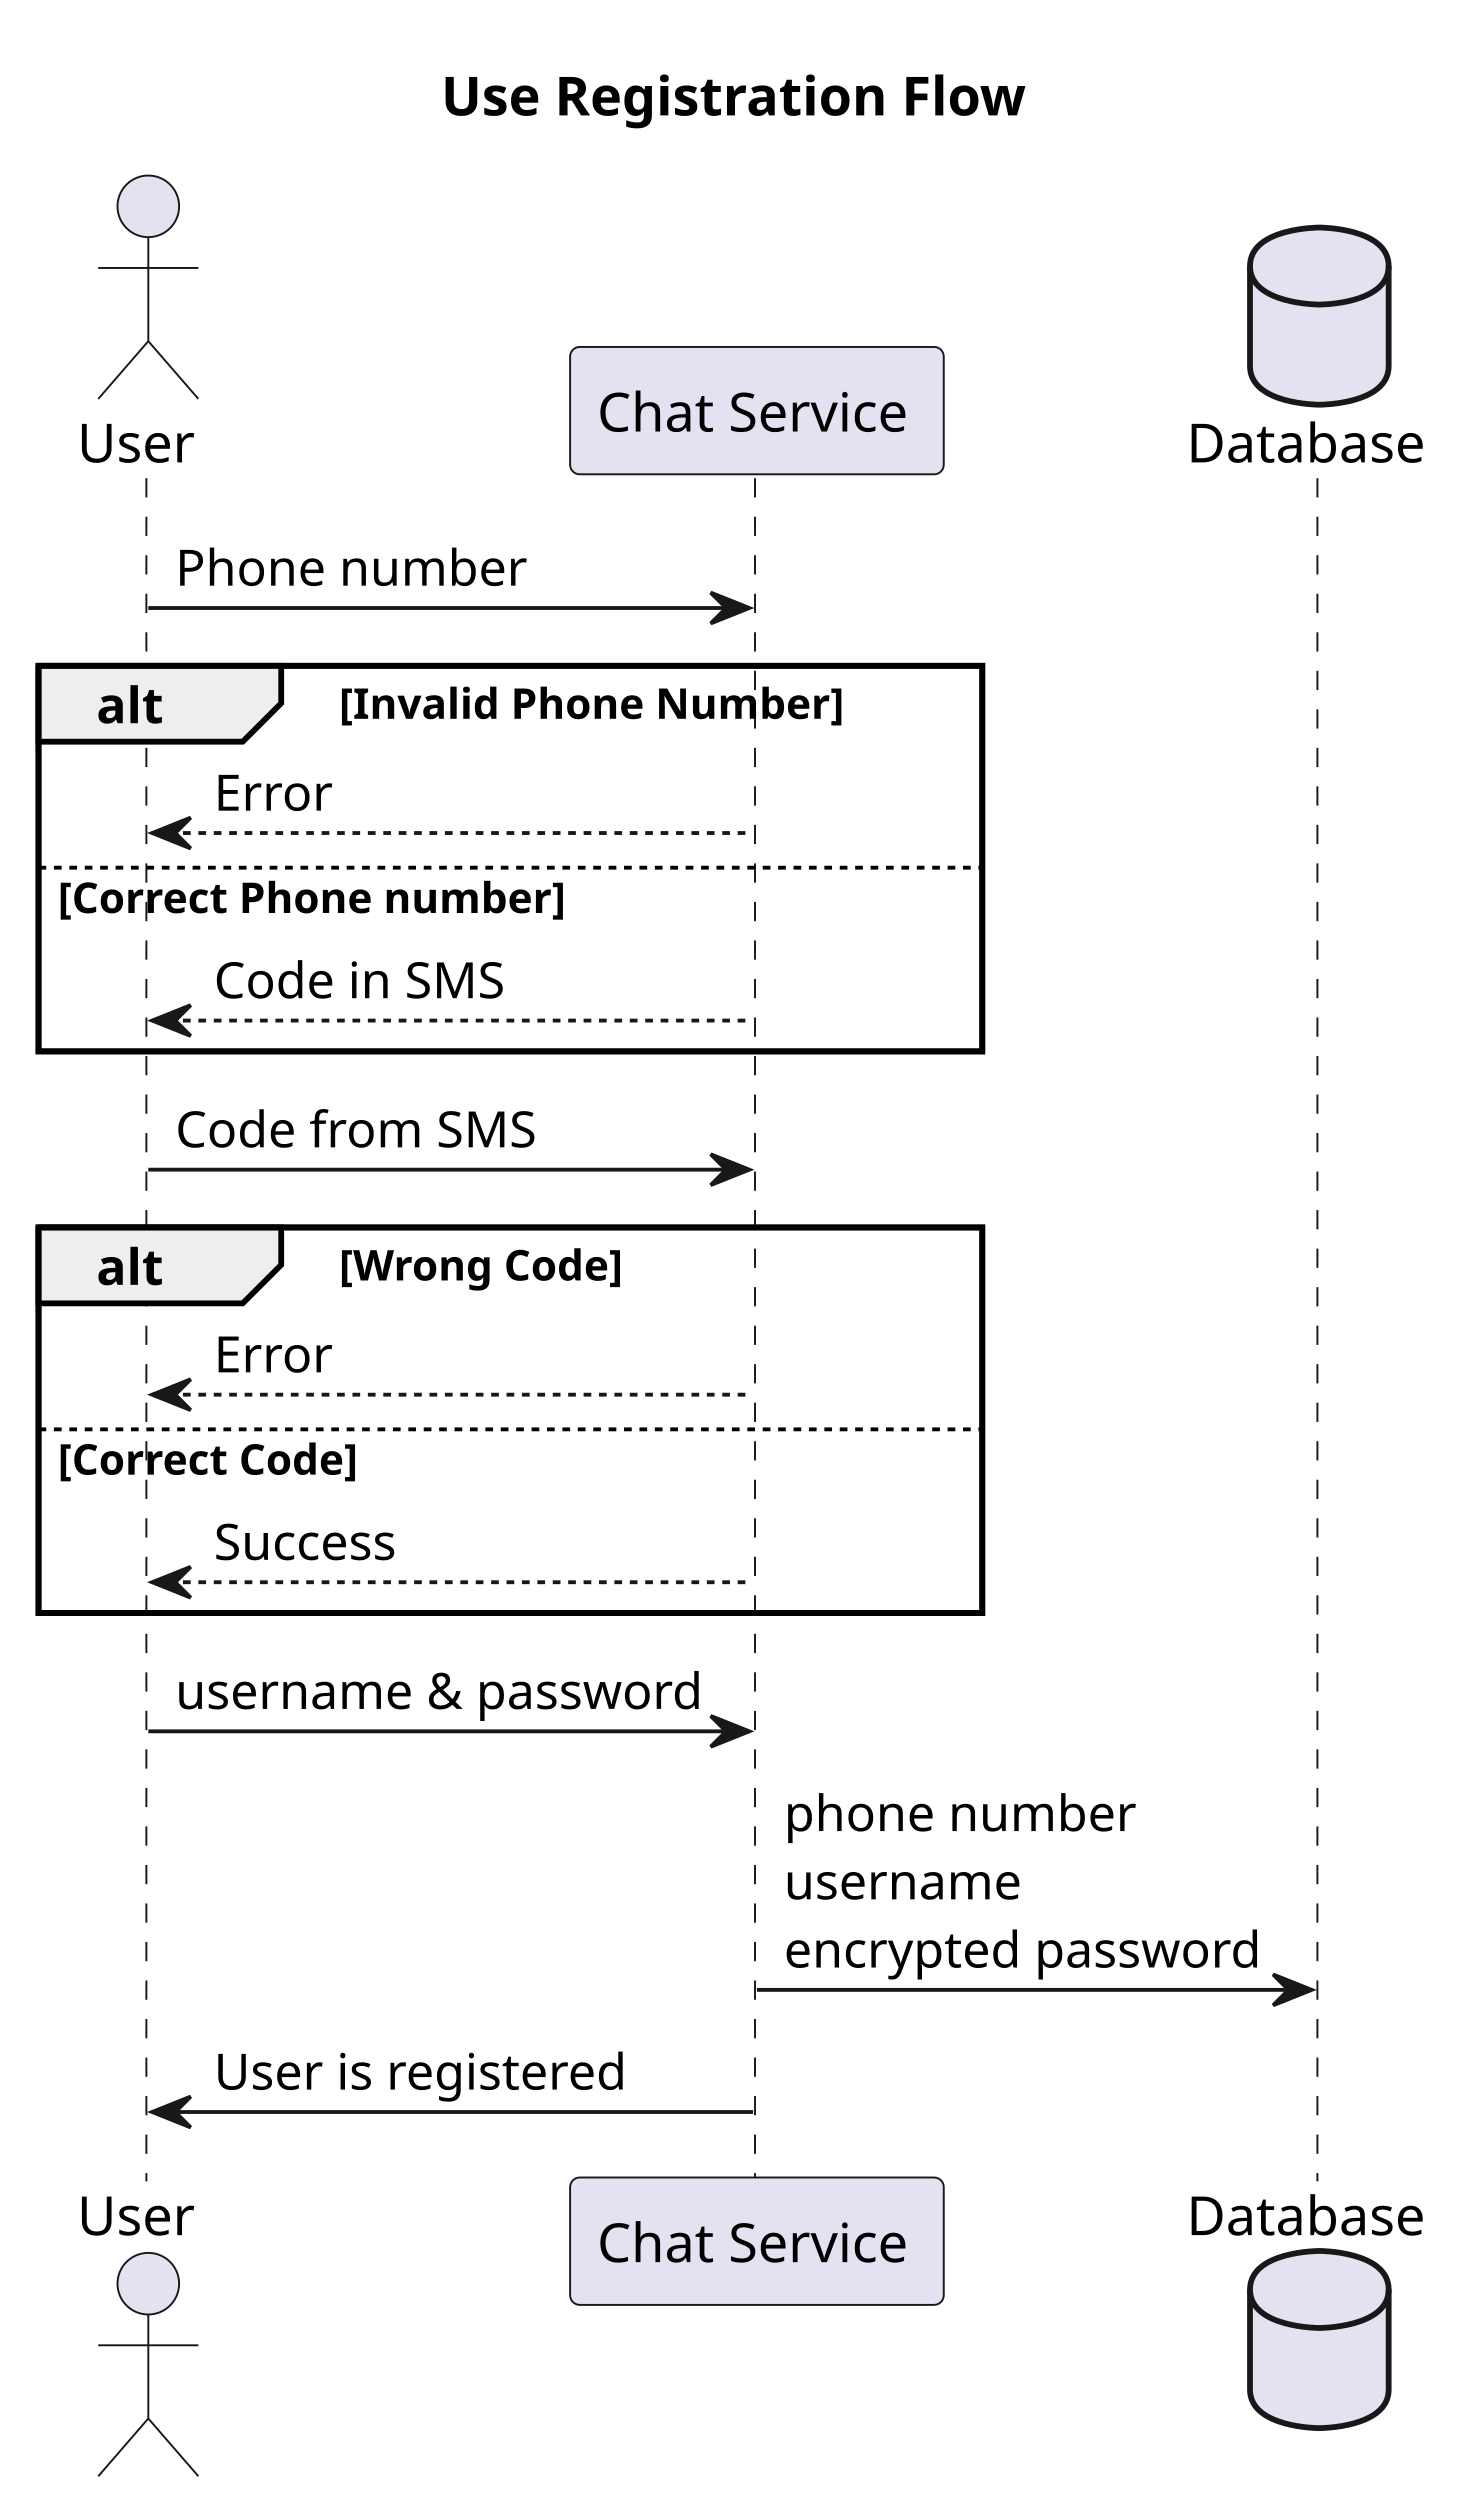
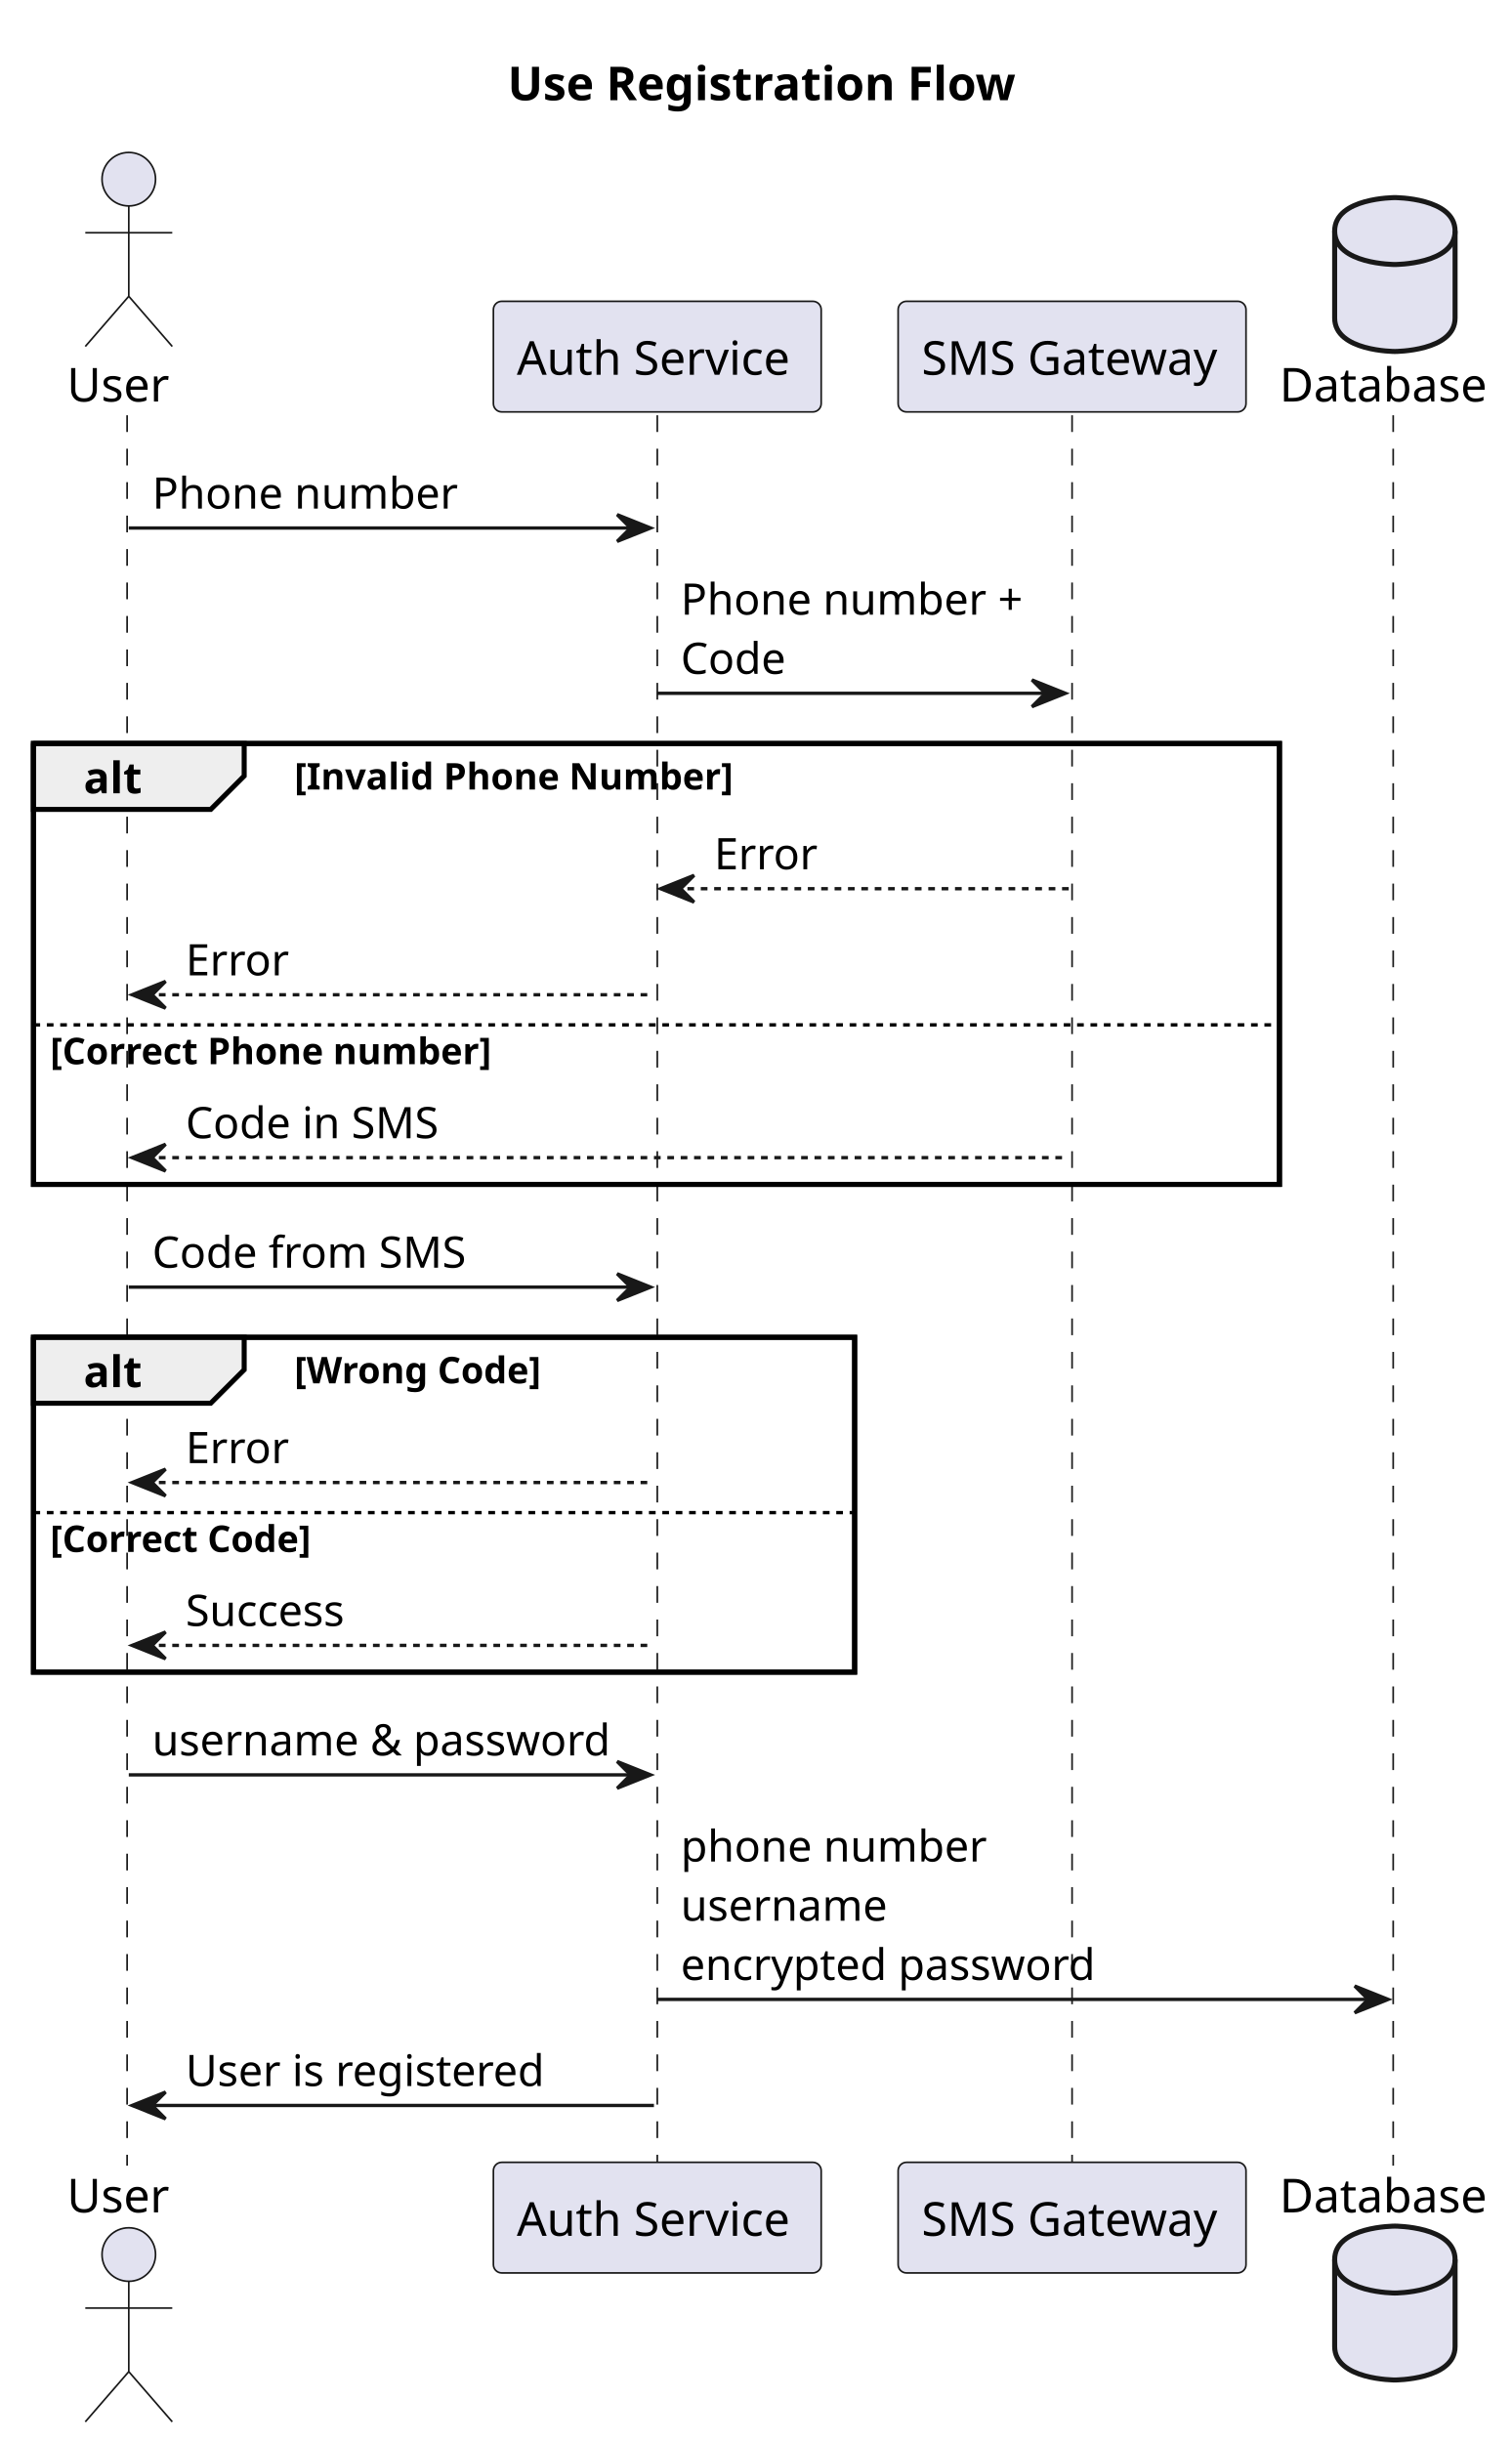
- <svg xmlns="http://www.w3.org/2000/svg" contentStyleType="text/css" height="649px" preserveAspectRatio="none" style="width:378px;height:649px;background:#FFFFFF;" version="1.1" viewBox="0 0 378 649" width="378px" zoomAndPan="magnify">
+ <svg xmlns="http://www.w3.org/2000/svg" contentStyleType="text/css" height="730px" preserveAspectRatio="none" style="width:452px;height:730px;background:#FFFFFF;" version="1.1" viewBox="0 0 452 730" width="452px" zoomAndPan="magnify">
  <defs />
  <g>
-     <text fill="#000000" font-family="sans-serif" font-size="14" font-weight="bold" lengthAdjust="spacing" textLength="152" x="114.5" y="29.966">Use Registration Flow</text>
-     <rect fill="none" height="100.1" style="stroke:#000000;stroke-width:1.5;" width="245" x="10" y="172.842" />
-     <rect fill="none" height="100.1" style="stroke:#000000;stroke-width:1.5;" width="245" x="10" y="318.648" />
-     <line style="stroke:#181818;stroke-width:0.5;stroke-dasharray:5.0,5.0;" x1="38" x2="38" y1="124.136" y2="566.278" />
-     <line style="stroke:#181818;stroke-width:0.5;stroke-dasharray:5.0,5.0;" x1="196" x2="196" y1="124.136" y2="566.278" />
-     <line style="stroke:#181818;stroke-width:0.5;stroke-dasharray:5.0,5.0;" x1="342" x2="342" y1="124.136" y2="566.278" />
+     <text fill="#000000" font-family="sans-serif" font-size="14" font-weight="bold" lengthAdjust="spacing" textLength="152" x="151.75" y="29.966">Use Registration Flow</text>
+     <rect fill="none" height="131.806" style="stroke:#000000;stroke-width:1.5;" width="372.5" x="10" y="222.254" />
+     <rect fill="none" height="100.1" style="stroke:#000000;stroke-width:1.5;" width="245.5" x="10" y="399.766" />
+     <line style="stroke:#181818;stroke-width:0.5;stroke-dasharray:5.0,5.0;" x1="38" x2="38" y1="124.136" y2="647.396" />
+     <line style="stroke:#181818;stroke-width:0.5;stroke-dasharray:5.0,5.0;" x1="196.5" x2="196.5" y1="124.136" y2="647.396" />
+     <line style="stroke:#181818;stroke-width:0.5;stroke-dasharray:5.0,5.0;" x1="320.5" x2="320.5" y1="124.136" y2="647.396" />
+     <line style="stroke:#181818;stroke-width:0.5;stroke-dasharray:5.0,5.0;" x1="416.5" x2="416.5" y1="124.136" y2="647.396" />
    <text fill="#000000" font-family="sans-serif" font-size="14" lengthAdjust="spacing" textLength="31" x="20" y="120.034">User</text>
    <ellipse cx="38.5" cy="53.568" fill="#E2E2F0" rx="8" ry="8" style="stroke:#181818;stroke-width:0.5;" />
    <path d="M38.5,61.568 L38.5,88.568 M25.5,69.568 L51.5,69.568 M38.5,88.568 L25.5,103.568 M38.5,88.568 L51.5,103.568 " fill="none" style="stroke:#181818;stroke-width:0.5;" />
-     <text fill="#000000" font-family="sans-serif" font-size="14" lengthAdjust="spacing" textLength="31" x="20" y="580.244">User</text>
-     <ellipse cx="38.5" cy="592.846" fill="#E2E2F0" rx="8" ry="8" style="stroke:#181818;stroke-width:0.5;" />
-     <path d="M38.5,600.846 L38.5,627.846 M25.5,608.846 L51.5,608.846 M38.5,627.846 L25.5,642.846 M38.5,627.846 L51.5,642.846 " fill="none" style="stroke:#181818;stroke-width:0.5;" />
-     <rect fill="#E2E2F0" height="33.068" rx="2.5" ry="2.5" style="stroke:#181818;stroke-width:0.5;" width="97" x="148" y="90.068" />
-     <text fill="#000000" font-family="sans-serif" font-size="14" lengthAdjust="spacing" textLength="83" x="155" y="112.034">Chat Service</text>
-     <rect fill="#E2E2F0" height="33.068" rx="2.5" ry="2.5" style="stroke:#181818;stroke-width:0.5;" width="97" x="148" y="565.278" />
-     <text fill="#000000" font-family="sans-serif" font-size="14" lengthAdjust="spacing" textLength="83" x="155" y="587.244">Chat Service</text>
-     <text fill="#000000" font-family="sans-serif" font-size="14" lengthAdjust="spacing" textLength="63" x="308" y="120.034">Database</text>
-     <path d="M324.5,69.068 C324.5,59.068 342.5,59.068 342.5,59.068 C342.5,59.068 360.5,59.068 360.5,69.068 L360.5,95.068 C360.5,105.068 342.5,105.068 342.5,105.068 C342.5,105.068 324.5,105.068 324.5,95.068 L324.5,69.068 " fill="#E2E2F0" style="stroke:#181818;stroke-width:1.5;" />
-     <path d="M324.5,69.068 C324.5,79.068 342.5,79.068 342.5,79.068 C342.5,79.068 360.5,79.068 360.5,69.068 " fill="none" style="stroke:#181818;stroke-width:1.5;" />
-     <text fill="#000000" font-family="sans-serif" font-size="14" lengthAdjust="spacing" textLength="63" x="308" y="580.244">Database</text>
-     <path d="M324.5,594.346 C324.5,584.346 342.5,584.346 342.5,584.346 C342.5,584.346 360.5,584.346 360.5,594.346 L360.5,620.346 C360.5,630.346 342.5,630.346 342.5,630.346 C342.5,630.346 324.5,630.346 324.5,620.346 L324.5,594.346 " fill="#E2E2F0" style="stroke:#181818;stroke-width:1.5;" />
-     <path d="M324.5,594.346 C324.5,604.346 342.5,604.346 342.5,604.346 C342.5,604.346 360.5,604.346 360.5,594.346 " fill="none" style="stroke:#181818;stroke-width:1.5;" />
+     <text fill="#000000" font-family="sans-serif" font-size="14" lengthAdjust="spacing" textLength="31" x="20" y="661.362">User</text>
+     <ellipse cx="38.5" cy="673.964" fill="#E2E2F0" rx="8" ry="8" style="stroke:#181818;stroke-width:0.5;" />
+     <path d="M38.5,681.964 L38.5,708.964 M25.5,689.964 L51.5,689.964 M38.5,708.964 L25.5,723.964 M38.5,708.964 L51.5,723.964 " fill="none" style="stroke:#181818;stroke-width:0.5;" />
+     <rect fill="#E2E2F0" height="33.068" rx="2.5" ry="2.5" style="stroke:#181818;stroke-width:0.5;" width="98" x="147.5" y="90.068" />
+     <text fill="#000000" font-family="sans-serif" font-size="14" lengthAdjust="spacing" textLength="84" x="154.5" y="112.034">Auth Service</text>
+     <rect fill="#E2E2F0" height="33.068" rx="2.5" ry="2.5" style="stroke:#181818;stroke-width:0.5;" width="98" x="147.5" y="646.396" />
+     <text fill="#000000" font-family="sans-serif" font-size="14" lengthAdjust="spacing" textLength="84" x="154.5" y="668.362">Auth Service</text>
+     <rect fill="#E2E2F0" height="33.068" rx="2.5" ry="2.5" style="stroke:#181818;stroke-width:0.5;" width="104" x="268.5" y="90.068" />
+     <text fill="#000000" font-family="sans-serif" font-size="14" lengthAdjust="spacing" textLength="90" x="275.5" y="112.034">SMS Gateway</text>
+     <rect fill="#E2E2F0" height="33.068" rx="2.5" ry="2.5" style="stroke:#181818;stroke-width:0.5;" width="104" x="268.5" y="646.396" />
+     <text fill="#000000" font-family="sans-serif" font-size="14" lengthAdjust="spacing" textLength="90" x="275.5" y="668.362">SMS Gateway</text>
+     <text fill="#000000" font-family="sans-serif" font-size="14" lengthAdjust="spacing" textLength="63" x="382.5" y="120.034">Database</text>
+     <path d="M399,69.068 C399,59.068 417,59.068 417,59.068 C417,59.068 435,59.068 435,69.068 L435,95.068 C435,105.068 417,105.068 417,105.068 C417,105.068 399,105.068 399,95.068 L399,69.068 " fill="#E2E2F0" style="stroke:#181818;stroke-width:1.5;" />
+     <path d="M399,69.068 C399,79.068 417,79.068 417,79.068 C417,79.068 435,79.068 435,69.068 " fill="none" style="stroke:#181818;stroke-width:1.5;" />
+     <text fill="#000000" font-family="sans-serif" font-size="14" lengthAdjust="spacing" textLength="63" x="382.5" y="661.362">Database</text>
+     <path d="M399,675.464 C399,665.464 417,665.464 417,665.464 C417,665.464 435,665.464 435,675.464 L435,701.464 C435,711.464 417,711.464 417,711.464 C417,711.464 399,711.464 399,701.464 L399,675.464 " fill="#E2E2F0" style="stroke:#181818;stroke-width:1.5;" />
+     <path d="M399,675.464 C399,685.464 417,685.464 417,685.464 C417,685.464 435,685.464 435,675.464 " fill="none" style="stroke:#181818;stroke-width:1.5;" />
    <polygon fill="#181818" points="184.5,153.842,194.5,157.842,184.5,161.842,188.5,157.842" style="stroke:#181818;stroke-width:1.0;" />
    <line style="stroke:#181818;stroke-width:1.0;" x1="38.5" x2="190.5" y1="157.842" y2="157.842" />
    <text fill="#000000" font-family="sans-serif" font-size="13" lengthAdjust="spacing" textLength="90" x="45.5" y="152.033">Phone number</text>
-     <path d="M10,172.842 L73,172.842 L73,182.548 L63,192.548 L10,192.548 L10,172.842 " fill="#EEEEEE" style="stroke:#000000;stroke-width:1.5;" />
-     <rect fill="none" height="100.1" style="stroke:#000000;stroke-width:1.5;" width="245" x="10" y="172.842" />
-     <text fill="#000000" font-family="sans-serif" font-size="13" font-weight="bold" lengthAdjust="spacing" textLength="18" x="25" y="187.739">alt</text>
-     <text fill="#000000" font-family="sans-serif" font-size="11" font-weight="bold" lengthAdjust="spacing" textLength="132" x="88" y="186.601">[Invalid Phone Number]</text>
-     <polygon fill="#181818" points="49.5,212.254,39.5,216.254,49.5,220.254,45.5,216.254" style="stroke:#181818;stroke-width:1.0;" />
-     <line style="stroke:#181818;stroke-width:1.0;stroke-dasharray:2.0,2.0;" x1="43.5" x2="195.5" y1="216.254" y2="216.254" />
-     <text fill="#000000" font-family="sans-serif" font-size="13" lengthAdjust="spacing" textLength="30" x="55.5" y="210.445">Error</text>
-     <line style="stroke:#000000;stroke-width:1.0;stroke-dasharray:2.0,2.0;" x1="10" x2="255" y1="225.254" y2="225.254" />
-     <text fill="#000000" font-family="sans-serif" font-size="11" font-weight="bold" lengthAdjust="spacing" textLength="135" x="15" y="237.013">[Correct Phone number]</text>
-     <polygon fill="#181818" points="49.5,260.942,39.5,264.942,49.5,268.942,45.5,264.942" style="stroke:#181818;stroke-width:1.0;" />
-     <line style="stroke:#181818;stroke-width:1.0;stroke-dasharray:2.0,2.0;" x1="43.5" x2="195.5" y1="264.942" y2="264.942" />
-     <text fill="#000000" font-family="sans-serif" font-size="13" lengthAdjust="spacing" textLength="74" x="55.5" y="259.133">Code in SMS</text>
-     <polygon fill="#181818" points="184.5,299.648,194.5,303.648,184.5,307.648,188.5,303.648" style="stroke:#181818;stroke-width:1.0;" />
-     <line style="stroke:#181818;stroke-width:1.0;" x1="38.5" x2="190.5" y1="303.648" y2="303.648" />
-     <text fill="#000000" font-family="sans-serif" font-size="13" lengthAdjust="spacing" textLength="92" x="45.5" y="297.839">Code from SMS</text>
-     <path d="M10,318.648 L73,318.648 L73,328.354 L63,338.354 L10,338.354 L10,318.648 " fill="#EEEEEE" style="stroke:#000000;stroke-width:1.5;" />
-     <rect fill="none" height="100.1" style="stroke:#000000;stroke-width:1.5;" width="245" x="10" y="318.648" />
-     <text fill="#000000" font-family="sans-serif" font-size="13" font-weight="bold" lengthAdjust="spacing" textLength="18" x="25" y="333.545">alt</text>
-     <text fill="#000000" font-family="sans-serif" font-size="11" font-weight="bold" lengthAdjust="spacing" textLength="76" x="88" y="332.407">[Wrong Code]</text>
-     <polygon fill="#181818" points="49.5,358.06,39.5,362.06,49.5,366.06,45.5,362.06" style="stroke:#181818;stroke-width:1.0;" />
-     <line style="stroke:#181818;stroke-width:1.0;stroke-dasharray:2.0,2.0;" x1="43.5" x2="195.5" y1="362.06" y2="362.06" />
-     <text fill="#000000" font-family="sans-serif" font-size="13" lengthAdjust="spacing" textLength="30" x="55.5" y="356.251">Error</text>
-     <line style="stroke:#000000;stroke-width:1.0;stroke-dasharray:2.0,2.0;" x1="10" x2="255" y1="371.06" y2="371.06" />
-     <text fill="#000000" font-family="sans-serif" font-size="11" font-weight="bold" lengthAdjust="spacing" textLength="81" x="15" y="382.819">[Correct Code]</text>
-     <polygon fill="#181818" points="49.5,406.748,39.5,410.748,49.5,414.748,45.5,410.748" style="stroke:#181818;stroke-width:1.0;" />
-     <line style="stroke:#181818;stroke-width:1.0;stroke-dasharray:2.0,2.0;" x1="43.5" x2="195.5" y1="410.748" y2="410.748" />
-     <text fill="#000000" font-family="sans-serif" font-size="13" lengthAdjust="spacing" textLength="46" x="55.5" y="404.939">Success</text>
-     <polygon fill="#181818" points="184.5,445.454,194.5,449.454,184.5,453.454,188.5,449.454" style="stroke:#181818;stroke-width:1.0;" />
-     <line style="stroke:#181818;stroke-width:1.0;" x1="38.5" x2="190.5" y1="449.454" y2="449.454" />
-     <text fill="#000000" font-family="sans-serif" font-size="13" lengthAdjust="spacing" textLength="134" x="45.5" y="443.645">username &amp; password</text>
-     <polygon fill="#181818" points="330.5,512.572,340.5,516.572,330.5,520.572,334.5,516.572" style="stroke:#181818;stroke-width:1.0;" />
-     <line style="stroke:#181818;stroke-width:1.0;" x1="196.5" x2="336.5" y1="516.572" y2="516.572" />
-     <text fill="#000000" font-family="sans-serif" font-size="13" lengthAdjust="spacing" textLength="90" x="203.5" y="475.351">phone number</text>
-     <text fill="#000000" font-family="sans-serif" font-size="13" lengthAdjust="spacing" textLength="60" x="203.5" y="493.057">username</text>
-     <text fill="#000000" font-family="sans-serif" font-size="13" lengthAdjust="spacing" textLength="122" x="203.5" y="510.763">encrypted password</text>
-     <polygon fill="#181818" points="49.5,544.278,39.5,548.278,49.5,552.278,45.5,548.278" style="stroke:#181818;stroke-width:1.0;" />
-     <line style="stroke:#181818;stroke-width:1.0;" x1="43.5" x2="195.5" y1="548.278" y2="548.278" />
-     <text fill="#000000" font-family="sans-serif" font-size="13" lengthAdjust="spacing" textLength="104" x="55.5" y="542.469">User is registered</text>
+     <polygon fill="#181818" points="308.5,203.254,318.5,207.254,308.5,211.254,312.5,207.254" style="stroke:#181818;stroke-width:1.0;" />
+     <line style="stroke:#181818;stroke-width:1.0;" x1="196.5" x2="314.5" y1="207.254" y2="207.254" />
+     <text fill="#000000" font-family="sans-serif" font-size="13" lengthAdjust="spacing" textLength="100" x="203.5" y="183.739">Phone number +</text>
+     <text fill="#000000" font-family="sans-serif" font-size="13" lengthAdjust="spacing" textLength="31" x="203.5" y="201.445">Code</text>
+     <path d="M10,222.254 L73,222.254 L73,231.96 L63,241.96 L10,241.96 L10,222.254 " fill="#EEEEEE" style="stroke:#000000;stroke-width:1.5;" />
+     <rect fill="none" height="131.806" style="stroke:#000000;stroke-width:1.5;" width="372.5" x="10" y="222.254" />
+     <text fill="#000000" font-family="sans-serif" font-size="13" font-weight="bold" lengthAdjust="spacing" textLength="18" x="25" y="237.151">alt</text>
+     <text fill="#000000" font-family="sans-serif" font-size="11" font-weight="bold" lengthAdjust="spacing" textLength="132" x="88" y="236.013">[Invalid Phone Number]</text>
+     <polygon fill="#181818" points="207.5,261.666,197.5,265.666,207.5,269.666,203.5,265.666" style="stroke:#181818;stroke-width:1.0;" />
+     <line style="stroke:#181818;stroke-width:1.0;stroke-dasharray:2.0,2.0;" x1="201.5" x2="319.5" y1="265.666" y2="265.666" />
+     <text fill="#000000" font-family="sans-serif" font-size="13" lengthAdjust="spacing" textLength="30" x="213.5" y="259.857">Error</text>
+     <polygon fill="#181818" points="49.5,293.372,39.5,297.372,49.5,301.372,45.5,297.372" style="stroke:#181818;stroke-width:1.0;" />
+     <line style="stroke:#181818;stroke-width:1.0;stroke-dasharray:2.0,2.0;" x1="43.5" x2="195.5" y1="297.372" y2="297.372" />
+     <text fill="#000000" font-family="sans-serif" font-size="13" lengthAdjust="spacing" textLength="30" x="55.5" y="291.563">Error</text>
+     <line style="stroke:#000000;stroke-width:1.0;stroke-dasharray:2.0,2.0;" x1="10" x2="382.5" y1="306.372" y2="306.372" />
+     <text fill="#000000" font-family="sans-serif" font-size="11" font-weight="bold" lengthAdjust="spacing" textLength="135" x="15" y="318.131">[Correct Phone number]</text>
+     <polygon fill="#181818" points="49.5,342.06,39.5,346.06,49.5,350.06,45.5,346.06" style="stroke:#181818;stroke-width:1.0;" />
+     <line style="stroke:#181818;stroke-width:1.0;stroke-dasharray:2.0,2.0;" x1="43.5" x2="319.5" y1="346.06" y2="346.06" />
+     <text fill="#000000" font-family="sans-serif" font-size="13" lengthAdjust="spacing" textLength="74" x="55.5" y="340.251">Code in SMS</text>
+     <polygon fill="#181818" points="184.5,380.766,194.5,384.766,184.5,388.766,188.5,384.766" style="stroke:#181818;stroke-width:1.0;" />
+     <line style="stroke:#181818;stroke-width:1.0;" x1="38.5" x2="190.5" y1="384.766" y2="384.766" />
+     <text fill="#000000" font-family="sans-serif" font-size="13" lengthAdjust="spacing" textLength="92" x="45.5" y="378.957">Code from SMS</text>
+     <path d="M10,399.766 L73,399.766 L73,409.472 L63,419.472 L10,419.472 L10,399.766 " fill="#EEEEEE" style="stroke:#000000;stroke-width:1.5;" />
+     <rect fill="none" height="100.1" style="stroke:#000000;stroke-width:1.5;" width="245.5" x="10" y="399.766" />
+     <text fill="#000000" font-family="sans-serif" font-size="13" font-weight="bold" lengthAdjust="spacing" textLength="18" x="25" y="414.663">alt</text>
+     <text fill="#000000" font-family="sans-serif" font-size="11" font-weight="bold" lengthAdjust="spacing" textLength="76" x="88" y="413.525">[Wrong Code]</text>
+     <polygon fill="#181818" points="49.5,439.178,39.5,443.178,49.5,447.178,45.5,443.178" style="stroke:#181818;stroke-width:1.0;" />
+     <line style="stroke:#181818;stroke-width:1.0;stroke-dasharray:2.0,2.0;" x1="43.5" x2="195.5" y1="443.178" y2="443.178" />
+     <text fill="#000000" font-family="sans-serif" font-size="13" lengthAdjust="spacing" textLength="30" x="55.5" y="437.369">Error</text>
+     <line style="stroke:#000000;stroke-width:1.0;stroke-dasharray:2.0,2.0;" x1="10" x2="255.5" y1="452.178" y2="452.178" />
+     <text fill="#000000" font-family="sans-serif" font-size="11" font-weight="bold" lengthAdjust="spacing" textLength="81" x="15" y="463.937">[Correct Code]</text>
+     <polygon fill="#181818" points="49.5,487.866,39.5,491.866,49.5,495.866,45.5,491.866" style="stroke:#181818;stroke-width:1.0;" />
+     <line style="stroke:#181818;stroke-width:1.0;stroke-dasharray:2.0,2.0;" x1="43.5" x2="195.5" y1="491.866" y2="491.866" />
+     <text fill="#000000" font-family="sans-serif" font-size="13" lengthAdjust="spacing" textLength="46" x="55.5" y="486.057">Success</text>
+     <polygon fill="#181818" points="184.5,526.572,194.5,530.572,184.5,534.572,188.5,530.572" style="stroke:#181818;stroke-width:1.0;" />
+     <line style="stroke:#181818;stroke-width:1.0;" x1="38.5" x2="190.5" y1="530.572" y2="530.572" />
+     <text fill="#000000" font-family="sans-serif" font-size="13" lengthAdjust="spacing" textLength="134" x="45.5" y="524.763">username &amp; password</text>
+     <polygon fill="#181818" points="405,593.69,415,597.69,405,601.69,409,597.69" style="stroke:#181818;stroke-width:1.0;" />
+     <line style="stroke:#181818;stroke-width:1.0;" x1="196.5" x2="411" y1="597.69" y2="597.69" />
+     <text fill="#000000" font-family="sans-serif" font-size="13" lengthAdjust="spacing" textLength="90" x="203.5" y="556.469">phone number</text>
+     <text fill="#000000" font-family="sans-serif" font-size="13" lengthAdjust="spacing" textLength="60" x="203.5" y="574.175">username</text>
+     <text fill="#000000" font-family="sans-serif" font-size="13" lengthAdjust="spacing" textLength="122" x="203.5" y="591.881">encrypted password</text>
+     <polygon fill="#181818" points="49.5,625.396,39.5,629.396,49.5,633.396,45.5,629.396" style="stroke:#181818;stroke-width:1.0;" />
+     <line style="stroke:#181818;stroke-width:1.0;" x1="43.5" x2="195.5" y1="629.396" y2="629.396" />
+     <text fill="#000000" font-family="sans-serif" font-size="13" lengthAdjust="spacing" textLength="104" x="55.5" y="623.587">User is registered</text>
  </g>
</svg>
